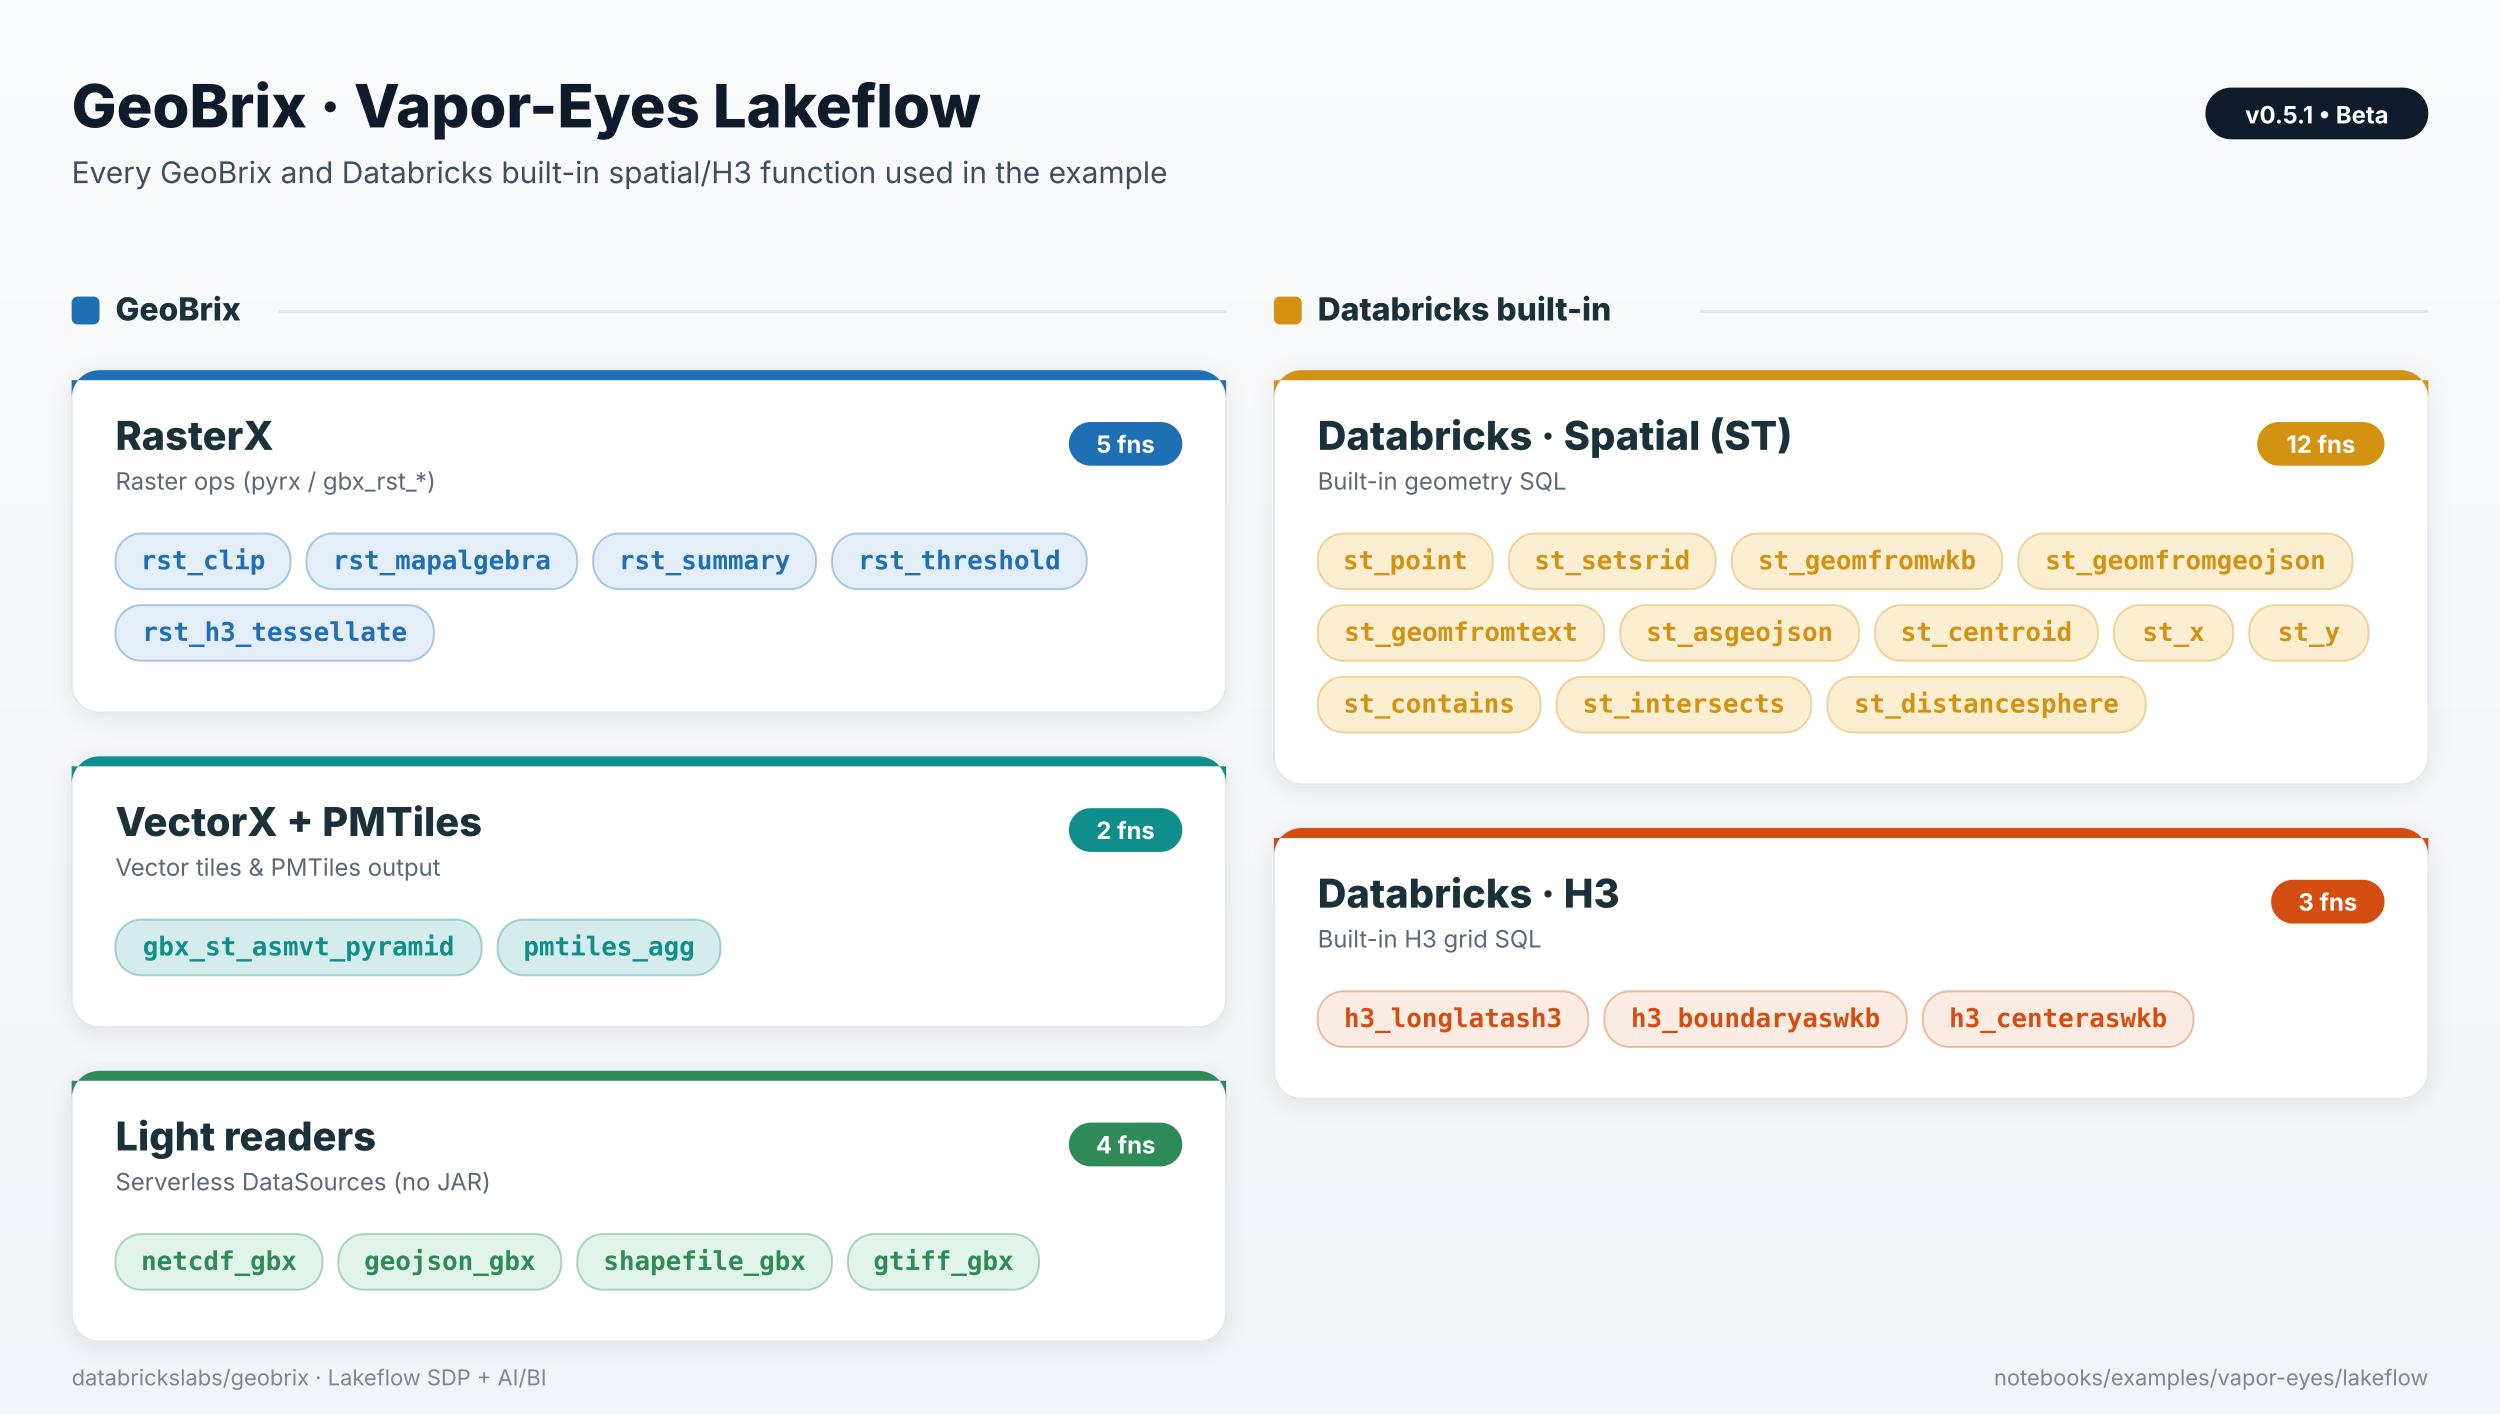
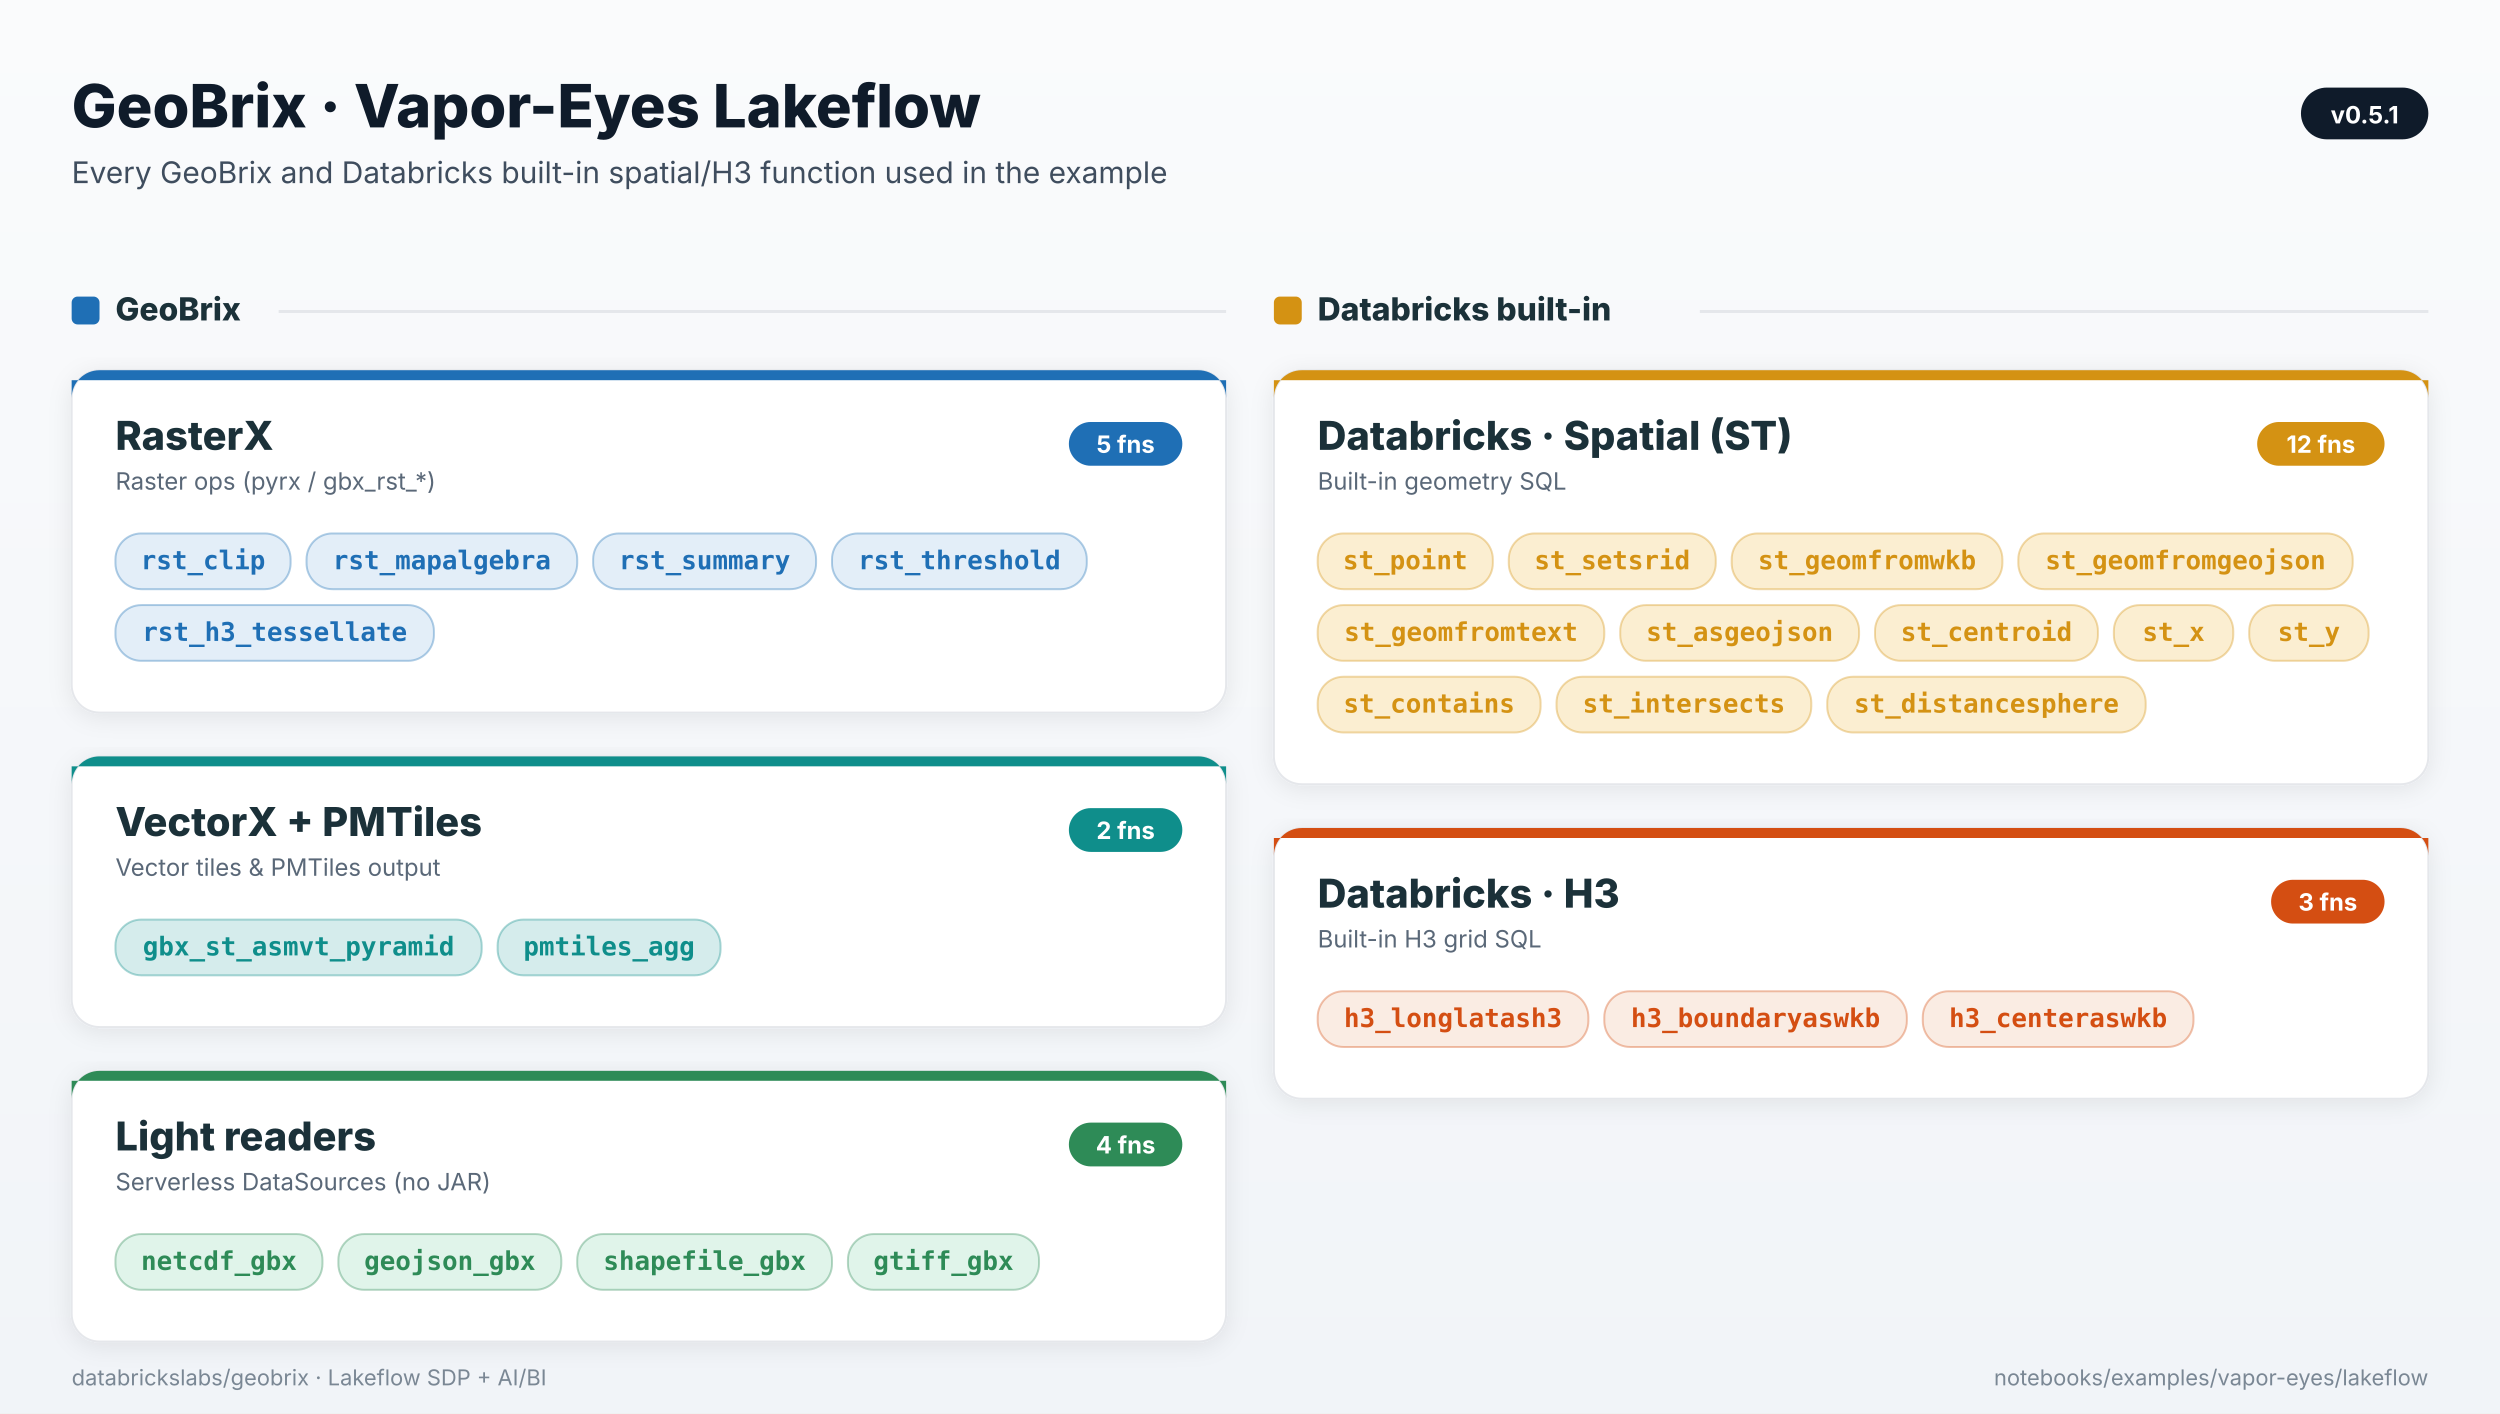
<svg xmlns="http://www.w3.org/2000/svg" viewBox="0 0 1256 710" width="1256" height="710" style="font-family: Inter, -apple-system, system-ui, sans-serif;">
  <defs>
    <filter id="card-shadow" x="-5%" y="-5%" width="110%" height="115%">
      <feDropShadow dx="0" dy="2" stdDeviation="6" flood-color="#0F1B2A" flood-opacity="0.08" />
    </filter>
    <linearGradient id="bg" x1="0" y1="0" x2="0" y2="1">
      <stop offset="0" stop-color="#FAFBFC" />
      <stop offset="1" stop-color="#F1F4F8" />
    </linearGradient>
  </defs>
  <rect x="0" y="0" width="1256" height="710" fill="url(#bg)" />
  <text x="36" y="64" font-size="30" font-weight="800" fill="#0F1B2A">GeoBrix · Vapor-Eyes Lakeflow</text>
  <text x="36" y="92" font-size="15" fill="#3F4D5E">Every GeoBrix and Databricks built-in spatial/H3 function used in the example</text>
-   <rect x="1108" y="44" rx="13" ry="13" width="112" height="26" fill="#0F1B2A" />
-   <text x="1164.0" y="62" text-anchor="middle" font-size="12" font-weight="700" fill="#FFFFFF">v0.5.1 • Beta</text>
+   <rect x="1156" y="44" rx="13" ry="13" width="64" height="26" fill="#0F1B2A" />
+   <text x="1188.0" y="62" text-anchor="middle" font-size="12" font-weight="700" fill="#FFFFFF">v0.5.1</text>
  <rect x="36" y="149" width="14" height="14" rx="3" ry="3" fill="#1F6FB5" />
  <text x="58" y="161" font-family="Inter, -apple-system, system-ui, sans-serif" font-size="16" font-weight="800" fill="#1B3139">GeoBrix</text>
  <line x1="140.0" y1="156.5" x2="616.0" y2="156.5" stroke="#E5E7EB" stroke-width="1.5" />
  <rect x="640" y="149" width="14" height="14" rx="3" ry="3" fill="#D49213" />
  <text x="662" y="161" font-family="Inter, -apple-system, system-ui, sans-serif" font-size="16" font-weight="800" fill="#1B3139">Databricks built-in</text>
  <line x1="854.0" y1="156.5" x2="1220.0" y2="156.5" stroke="#E5E7EB" stroke-width="1.5" />
  <rect x="36" y="186" rx="14" ry="14" width="580" height="172" fill="#FFFFFF" stroke="#E5E7EB" stroke-width="1" filter="url(#card-shadow)" />
  <path d="M 36 200 A 14 14 0 0 1 50 186 H 602 A 14 14 0 0 1 616 200 V 191 H 36 Z" fill="#1F6FB5" />
  <rect x="537" y="212" rx="11" ry="11" width="57" height="22" fill="#1F6FB5" />
  <text x="565.5" y="227.5" text-anchor="middle" font-family="Inter, -apple-system, system-ui, sans-serif" font-size="12" font-weight="700" fill="#FFFFFF">5 fns</text>
  <text x="58" y="226" font-family="Inter, -apple-system, system-ui, sans-serif" font-size="20" font-weight="800" fill="#1B3139">RasterX</text>
  <text x="58" y="246" font-family="Inter, -apple-system, system-ui, sans-serif" font-size="12" fill="#5A6878">Raster ops (pyrx / gbx_rst_*)</text>
  <rect x="58.0" y="268.0" rx="13" ry="13" width="88" height="28" fill="#E3EEF8" stroke="#1F6FB5" stroke-opacity="0.35" stroke-width="1" />
  <text x="102.0" y="286.0" text-anchor="middle" font-family="ui-monospace, SFMono-Regular, Menlo, Consolas, monospace" font-size="13" fill="#1F6FB5" font-weight="600">rst_clip</text>
  <rect x="154.0" y="268.0" rx="13" ry="13" width="136" height="28" fill="#E3EEF8" stroke="#1F6FB5" stroke-opacity="0.35" stroke-width="1" />
  <text x="222.0" y="286.0" text-anchor="middle" font-family="ui-monospace, SFMono-Regular, Menlo, Consolas, monospace" font-size="13" fill="#1F6FB5" font-weight="600">rst_mapalgebra</text>
  <rect x="298.0" y="268.0" rx="13" ry="13" width="112" height="28" fill="#E3EEF8" stroke="#1F6FB5" stroke-opacity="0.35" stroke-width="1" />
  <text x="354.0" y="286.0" text-anchor="middle" font-family="ui-monospace, SFMono-Regular, Menlo, Consolas, monospace" font-size="13" fill="#1F6FB5" font-weight="600">rst_summary</text>
  <rect x="418.0" y="268.0" rx="13" ry="13" width="128" height="28" fill="#E3EEF8" stroke="#1F6FB5" stroke-opacity="0.35" stroke-width="1" />
  <text x="482.0" y="286.0" text-anchor="middle" font-family="ui-monospace, SFMono-Regular, Menlo, Consolas, monospace" font-size="13" fill="#1F6FB5" font-weight="600">rst_threshold</text>
  <rect x="58.0" y="304.0" rx="13" ry="13" width="160" height="28" fill="#E3EEF8" stroke="#1F6FB5" stroke-opacity="0.35" stroke-width="1" />
  <text x="138.0" y="322.0" text-anchor="middle" font-family="ui-monospace, SFMono-Regular, Menlo, Consolas, monospace" font-size="13" fill="#1F6FB5" font-weight="600">rst_h3_tessellate</text>
  <rect x="36" y="380" rx="14" ry="14" width="580" height="136" fill="#FFFFFF" stroke="#E5E7EB" stroke-width="1" filter="url(#card-shadow)" />
  <path d="M 36 394 A 14 14 0 0 1 50 380 H 602 A 14 14 0 0 1 616 394 V 385 H 36 Z" fill="#0F8E8B" />
  <rect x="537" y="406" rx="11" ry="11" width="57" height="22" fill="#0F8E8B" />
  <text x="565.5" y="421.5" text-anchor="middle" font-family="Inter, -apple-system, system-ui, sans-serif" font-size="12" font-weight="700" fill="#FFFFFF">2 fns</text>
  <text x="58" y="420" font-family="Inter, -apple-system, system-ui, sans-serif" font-size="20" font-weight="800" fill="#1B3139">VectorX + PMTiles</text>
  <text x="58" y="440" font-family="Inter, -apple-system, system-ui, sans-serif" font-size="12" fill="#5A6878">Vector tiles &amp; PMTiles output</text>
  <rect x="58.0" y="462.0" rx="13" ry="13" width="184" height="28" fill="#D5ECEC" stroke="#0F8E8B" stroke-opacity="0.35" stroke-width="1" />
  <text x="150.0" y="480.0" text-anchor="middle" font-family="ui-monospace, SFMono-Regular, Menlo, Consolas, monospace" font-size="13" fill="#0F8E8B" font-weight="600">gbx_st_asmvt_pyramid</text>
  <rect x="250.0" y="462.0" rx="13" ry="13" width="112" height="28" fill="#D5ECEC" stroke="#0F8E8B" stroke-opacity="0.35" stroke-width="1" />
  <text x="306.0" y="480.0" text-anchor="middle" font-family="ui-monospace, SFMono-Regular, Menlo, Consolas, monospace" font-size="13" fill="#0F8E8B" font-weight="600">pmtiles_agg</text>
  <rect x="36" y="538" rx="14" ry="14" width="580" height="136" fill="#FFFFFF" stroke="#E5E7EB" stroke-width="1" filter="url(#card-shadow)" />
  <path d="M 36 552 A 14 14 0 0 1 50 538 H 602 A 14 14 0 0 1 616 552 V 543 H 36 Z" fill="#2E8B57" />
  <rect x="537" y="564" rx="11" ry="11" width="57" height="22" fill="#2E8B57" />
  <text x="565.5" y="579.5" text-anchor="middle" font-family="Inter, -apple-system, system-ui, sans-serif" font-size="12" font-weight="700" fill="#FFFFFF">4 fns</text>
  <text x="58" y="578" font-family="Inter, -apple-system, system-ui, sans-serif" font-size="20" font-weight="800" fill="#1B3139">Light readers</text>
  <text x="58" y="598" font-family="Inter, -apple-system, system-ui, sans-serif" font-size="12" fill="#5A6878">Serverless DataSources (no JAR)</text>
  <rect x="58.0" y="620.0" rx="13" ry="13" width="104" height="28" fill="#E0F4EA" stroke="#2E8B57" stroke-opacity="0.35" stroke-width="1" />
  <text x="110.0" y="638.0" text-anchor="middle" font-family="ui-monospace, SFMono-Regular, Menlo, Consolas, monospace" font-size="13" fill="#2E8B57" font-weight="600">netcdf_gbx</text>
  <rect x="170.0" y="620.0" rx="13" ry="13" width="112" height="28" fill="#E0F4EA" stroke="#2E8B57" stroke-opacity="0.35" stroke-width="1" />
  <text x="226.0" y="638.0" text-anchor="middle" font-family="ui-monospace, SFMono-Regular, Menlo, Consolas, monospace" font-size="13" fill="#2E8B57" font-weight="600">geojson_gbx</text>
  <rect x="290.0" y="620.0" rx="13" ry="13" width="128" height="28" fill="#E0F4EA" stroke="#2E8B57" stroke-opacity="0.35" stroke-width="1" />
  <text x="354.0" y="638.0" text-anchor="middle" font-family="ui-monospace, SFMono-Regular, Menlo, Consolas, monospace" font-size="13" fill="#2E8B57" font-weight="600">shapefile_gbx</text>
  <rect x="426.0" y="620.0" rx="13" ry="13" width="96" height="28" fill="#E0F4EA" stroke="#2E8B57" stroke-opacity="0.35" stroke-width="1" />
  <text x="474.0" y="638.0" text-anchor="middle" font-family="ui-monospace, SFMono-Regular, Menlo, Consolas, monospace" font-size="13" fill="#2E8B57" font-weight="600">gtiff_gbx</text>
  <rect x="640" y="186" rx="14" ry="14" width="580" height="208" fill="#FFFFFF" stroke="#E5E7EB" stroke-width="1" filter="url(#card-shadow)" />
  <path d="M 640 200 A 14 14 0 0 1 654 186 H 1206 A 14 14 0 0 1 1220 200 V 191 H 640 Z" fill="#D49213" />
  <rect x="1134" y="212" rx="11" ry="11" width="64" height="22" fill="#D49213" />
  <text x="1166.0" y="227.5" text-anchor="middle" font-family="Inter, -apple-system, system-ui, sans-serif" font-size="12" font-weight="700" fill="#FFFFFF">12 fns</text>
  <text x="662" y="226" font-family="Inter, -apple-system, system-ui, sans-serif" font-size="20" font-weight="800" fill="#1B3139">Databricks · Spatial (ST)</text>
  <text x="662" y="246" font-family="Inter, -apple-system, system-ui, sans-serif" font-size="12" fill="#5A6878">Built-in geometry SQL</text>
  <rect x="662.0" y="268.0" rx="13" ry="13" width="88" height="28" fill="#FBEED1" stroke="#D49213" stroke-opacity="0.35" stroke-width="1" />
  <text x="706.0" y="286.0" text-anchor="middle" font-family="ui-monospace, SFMono-Regular, Menlo, Consolas, monospace" font-size="13" fill="#D49213" font-weight="600">st_point</text>
  <rect x="758.0" y="268.0" rx="13" ry="13" width="104" height="28" fill="#FBEED1" stroke="#D49213" stroke-opacity="0.35" stroke-width="1" />
  <text x="810.0" y="286.0" text-anchor="middle" font-family="ui-monospace, SFMono-Regular, Menlo, Consolas, monospace" font-size="13" fill="#D49213" font-weight="600">st_setsrid</text>
  <rect x="870.0" y="268.0" rx="13" ry="13" width="136" height="28" fill="#FBEED1" stroke="#D49213" stroke-opacity="0.35" stroke-width="1" />
  <text x="938.0" y="286.0" text-anchor="middle" font-family="ui-monospace, SFMono-Regular, Menlo, Consolas, monospace" font-size="13" fill="#D49213" font-weight="600">st_geomfromwkb</text>
  <rect x="1014.0" y="268.0" rx="13" ry="13" width="168" height="28" fill="#FBEED1" stroke="#D49213" stroke-opacity="0.35" stroke-width="1" />
  <text x="1098.0" y="286.0" text-anchor="middle" font-family="ui-monospace, SFMono-Regular, Menlo, Consolas, monospace" font-size="13" fill="#D49213" font-weight="600">st_geomfromgeojson</text>
  <rect x="662.0" y="304.0" rx="13" ry="13" width="144" height="28" fill="#FBEED1" stroke="#D49213" stroke-opacity="0.35" stroke-width="1" />
  <text x="734.0" y="322.0" text-anchor="middle" font-family="ui-monospace, SFMono-Regular, Menlo, Consolas, monospace" font-size="13" fill="#D49213" font-weight="600">st_geomfromtext</text>
  <rect x="814.0" y="304.0" rx="13" ry="13" width="120" height="28" fill="#FBEED1" stroke="#D49213" stroke-opacity="0.35" stroke-width="1" />
  <text x="874.0" y="322.0" text-anchor="middle" font-family="ui-monospace, SFMono-Regular, Menlo, Consolas, monospace" font-size="13" fill="#D49213" font-weight="600">st_asgeojson</text>
  <rect x="942.0" y="304.0" rx="13" ry="13" width="112" height="28" fill="#FBEED1" stroke="#D49213" stroke-opacity="0.35" stroke-width="1" />
  <text x="998.0" y="322.0" text-anchor="middle" font-family="ui-monospace, SFMono-Regular, Menlo, Consolas, monospace" font-size="13" fill="#D49213" font-weight="600">st_centroid</text>
  <rect x="1062.0" y="304.0" rx="13" ry="13" width="60" height="28" fill="#FBEED1" stroke="#D49213" stroke-opacity="0.35" stroke-width="1" />
  <text x="1092.0" y="322.0" text-anchor="middle" font-family="ui-monospace, SFMono-Regular, Menlo, Consolas, monospace" font-size="13" fill="#D49213" font-weight="600">st_x</text>
  <rect x="1130.0" y="304.0" rx="13" ry="13" width="60" height="28" fill="#FBEED1" stroke="#D49213" stroke-opacity="0.35" stroke-width="1" />
  <text x="1160.0" y="322.0" text-anchor="middle" font-family="ui-monospace, SFMono-Regular, Menlo, Consolas, monospace" font-size="13" fill="#D49213" font-weight="600">st_y</text>
  <rect x="662.0" y="340.0" rx="13" ry="13" width="112" height="28" fill="#FBEED1" stroke="#D49213" stroke-opacity="0.35" stroke-width="1" />
  <text x="718.0" y="358.0" text-anchor="middle" font-family="ui-monospace, SFMono-Regular, Menlo, Consolas, monospace" font-size="13" fill="#D49213" font-weight="600">st_contains</text>
  <rect x="782.0" y="340.0" rx="13" ry="13" width="128" height="28" fill="#FBEED1" stroke="#D49213" stroke-opacity="0.35" stroke-width="1" />
  <text x="846.0" y="358.0" text-anchor="middle" font-family="ui-monospace, SFMono-Regular, Menlo, Consolas, monospace" font-size="13" fill="#D49213" font-weight="600">st_intersects</text>
  <rect x="918.0" y="340.0" rx="13" ry="13" width="160" height="28" fill="#FBEED1" stroke="#D49213" stroke-opacity="0.35" stroke-width="1" />
  <text x="998.0" y="358.0" text-anchor="middle" font-family="ui-monospace, SFMono-Regular, Menlo, Consolas, monospace" font-size="13" fill="#D49213" font-weight="600">st_distancesphere</text>
  <rect x="640" y="416" rx="14" ry="14" width="580" height="136" fill="#FFFFFF" stroke="#E5E7EB" stroke-width="1" filter="url(#card-shadow)" />
  <path d="M 640 430 A 14 14 0 0 1 654 416 H 1206 A 14 14 0 0 1 1220 430 V 421 H 640 Z" fill="#D44E12" />
  <rect x="1141" y="442" rx="11" ry="11" width="57" height="22" fill="#D44E12" />
  <text x="1169.5" y="457.5" text-anchor="middle" font-family="Inter, -apple-system, system-ui, sans-serif" font-size="12" font-weight="700" fill="#FFFFFF">3 fns</text>
  <text x="662" y="456" font-family="Inter, -apple-system, system-ui, sans-serif" font-size="20" font-weight="800" fill="#1B3139">Databricks · H3</text>
  <text x="662" y="476" font-family="Inter, -apple-system, system-ui, sans-serif" font-size="12" fill="#5A6878">Built-in H3 grid SQL</text>
  <rect x="662.0" y="498.0" rx="13" ry="13" width="136" height="28" fill="#FAECE3" stroke="#D44E12" stroke-opacity="0.35" stroke-width="1" />
  <text x="730.0" y="516.0" text-anchor="middle" font-family="ui-monospace, SFMono-Regular, Menlo, Consolas, monospace" font-size="13" fill="#D44E12" font-weight="600">h3_longlatash3</text>
  <rect x="806.0" y="498.0" rx="13" ry="13" width="152" height="28" fill="#FAECE3" stroke="#D44E12" stroke-opacity="0.35" stroke-width="1" />
  <text x="882.0" y="516.0" text-anchor="middle" font-family="ui-monospace, SFMono-Regular, Menlo, Consolas, monospace" font-size="13" fill="#D44E12" font-weight="600">h3_boundaryaswkb</text>
  <rect x="966.0" y="498.0" rx="13" ry="13" width="136" height="28" fill="#FAECE3" stroke="#D44E12" stroke-opacity="0.35" stroke-width="1" />
  <text x="1034.0" y="516.0" text-anchor="middle" font-family="ui-monospace, SFMono-Regular, Menlo, Consolas, monospace" font-size="13" fill="#D44E12" font-weight="600">h3_centeraswkb</text>
  <text x="36" y="696" font-size="11" fill="#7A8794">databrickslabs/geobrix · Lakeflow SDP + AI/BI</text>
  <text x="1220" y="696" text-anchor="end" font-size="11" fill="#7A8794">notebooks/examples/vapor-eyes/lakeflow</text>
</svg>
